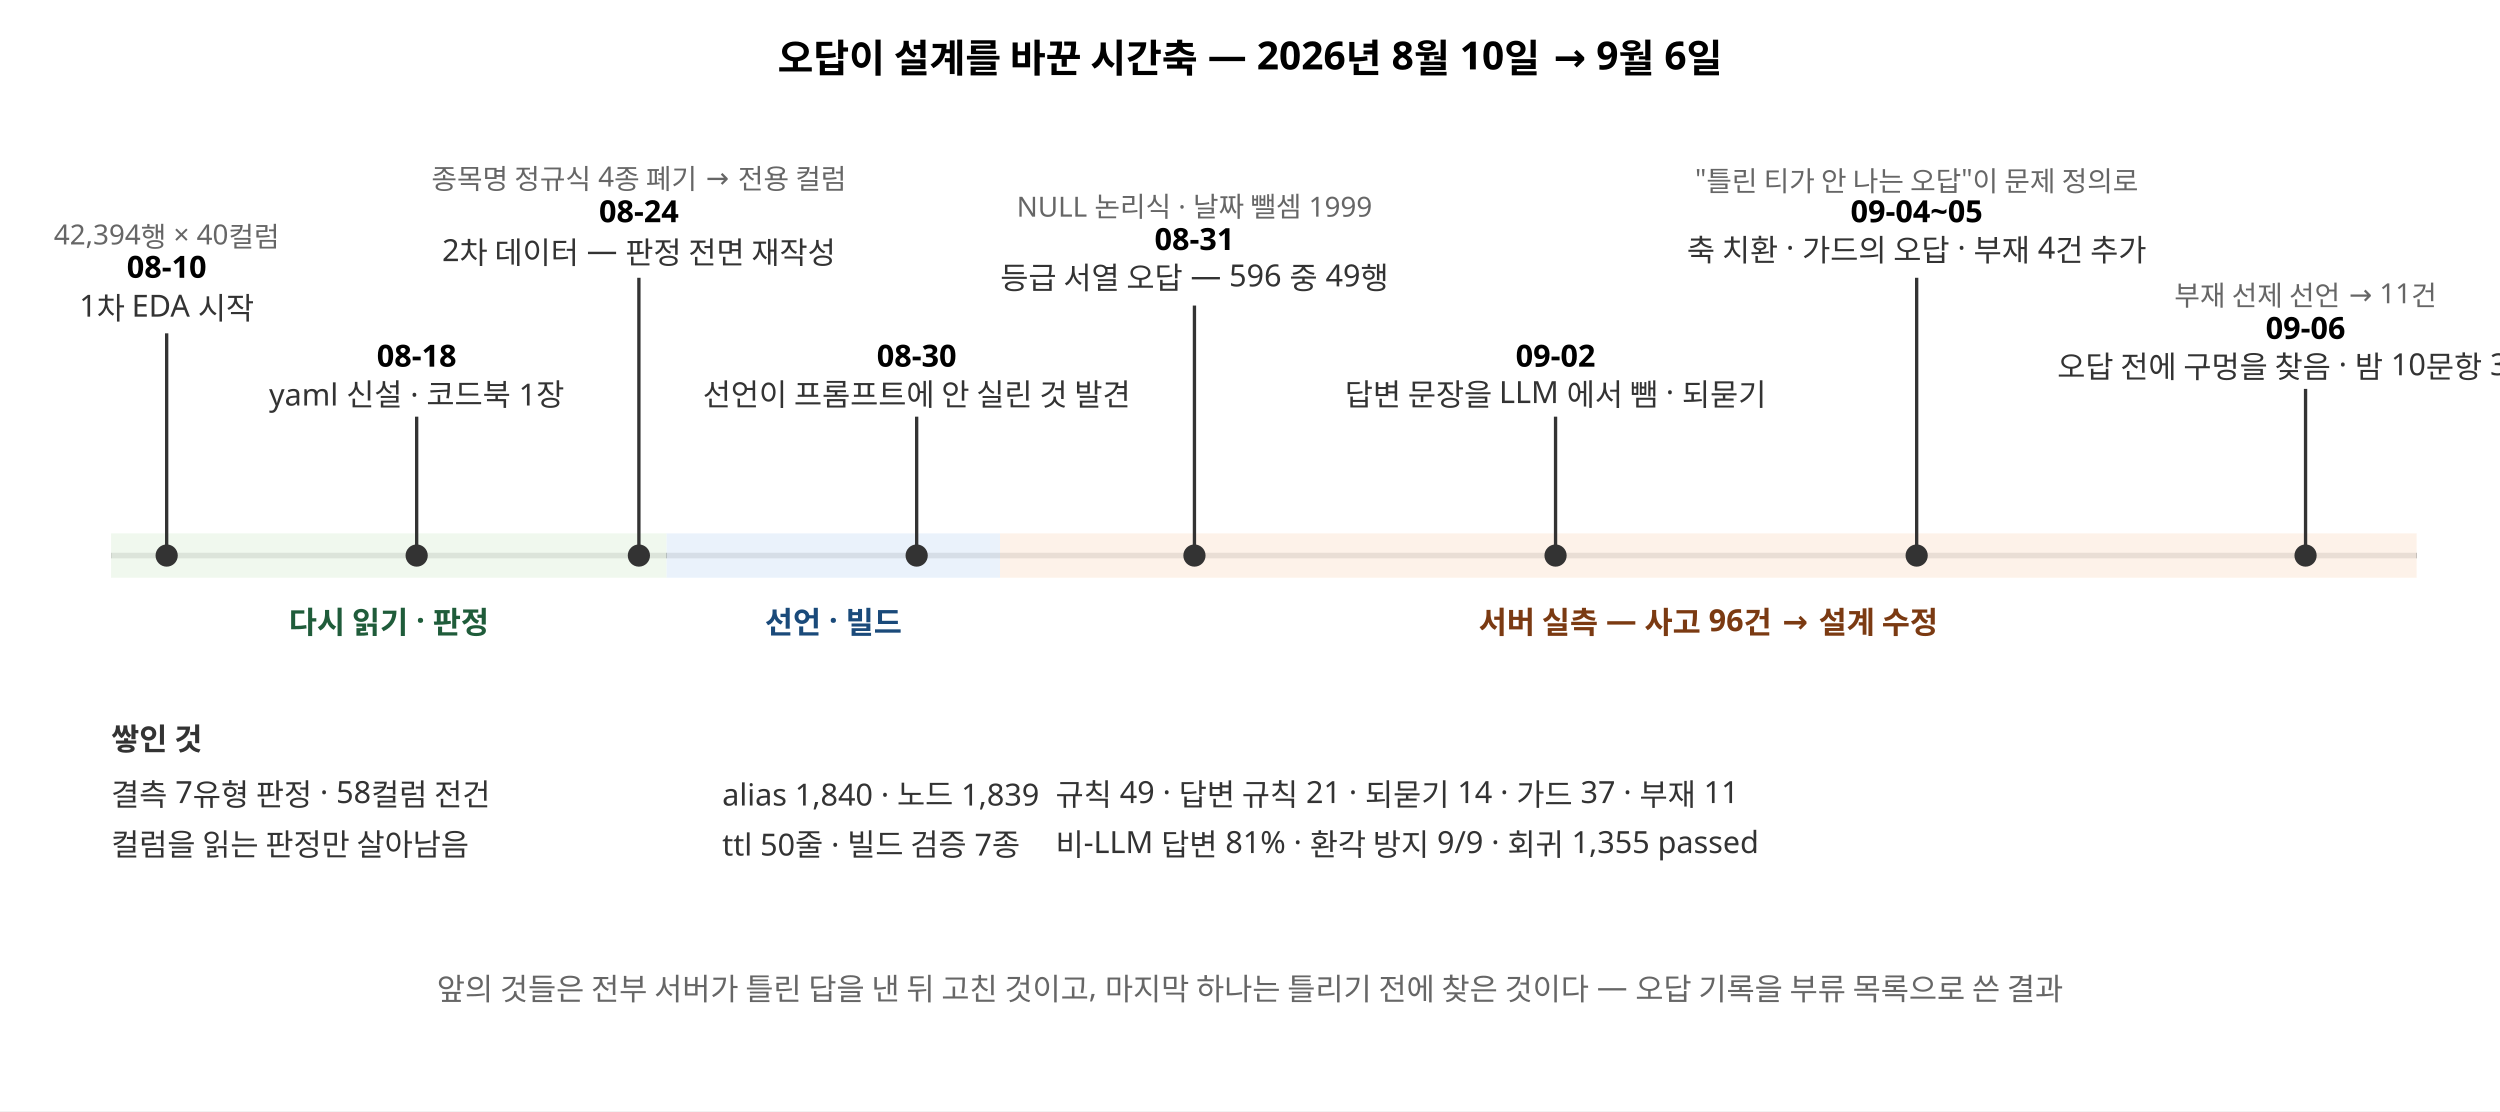
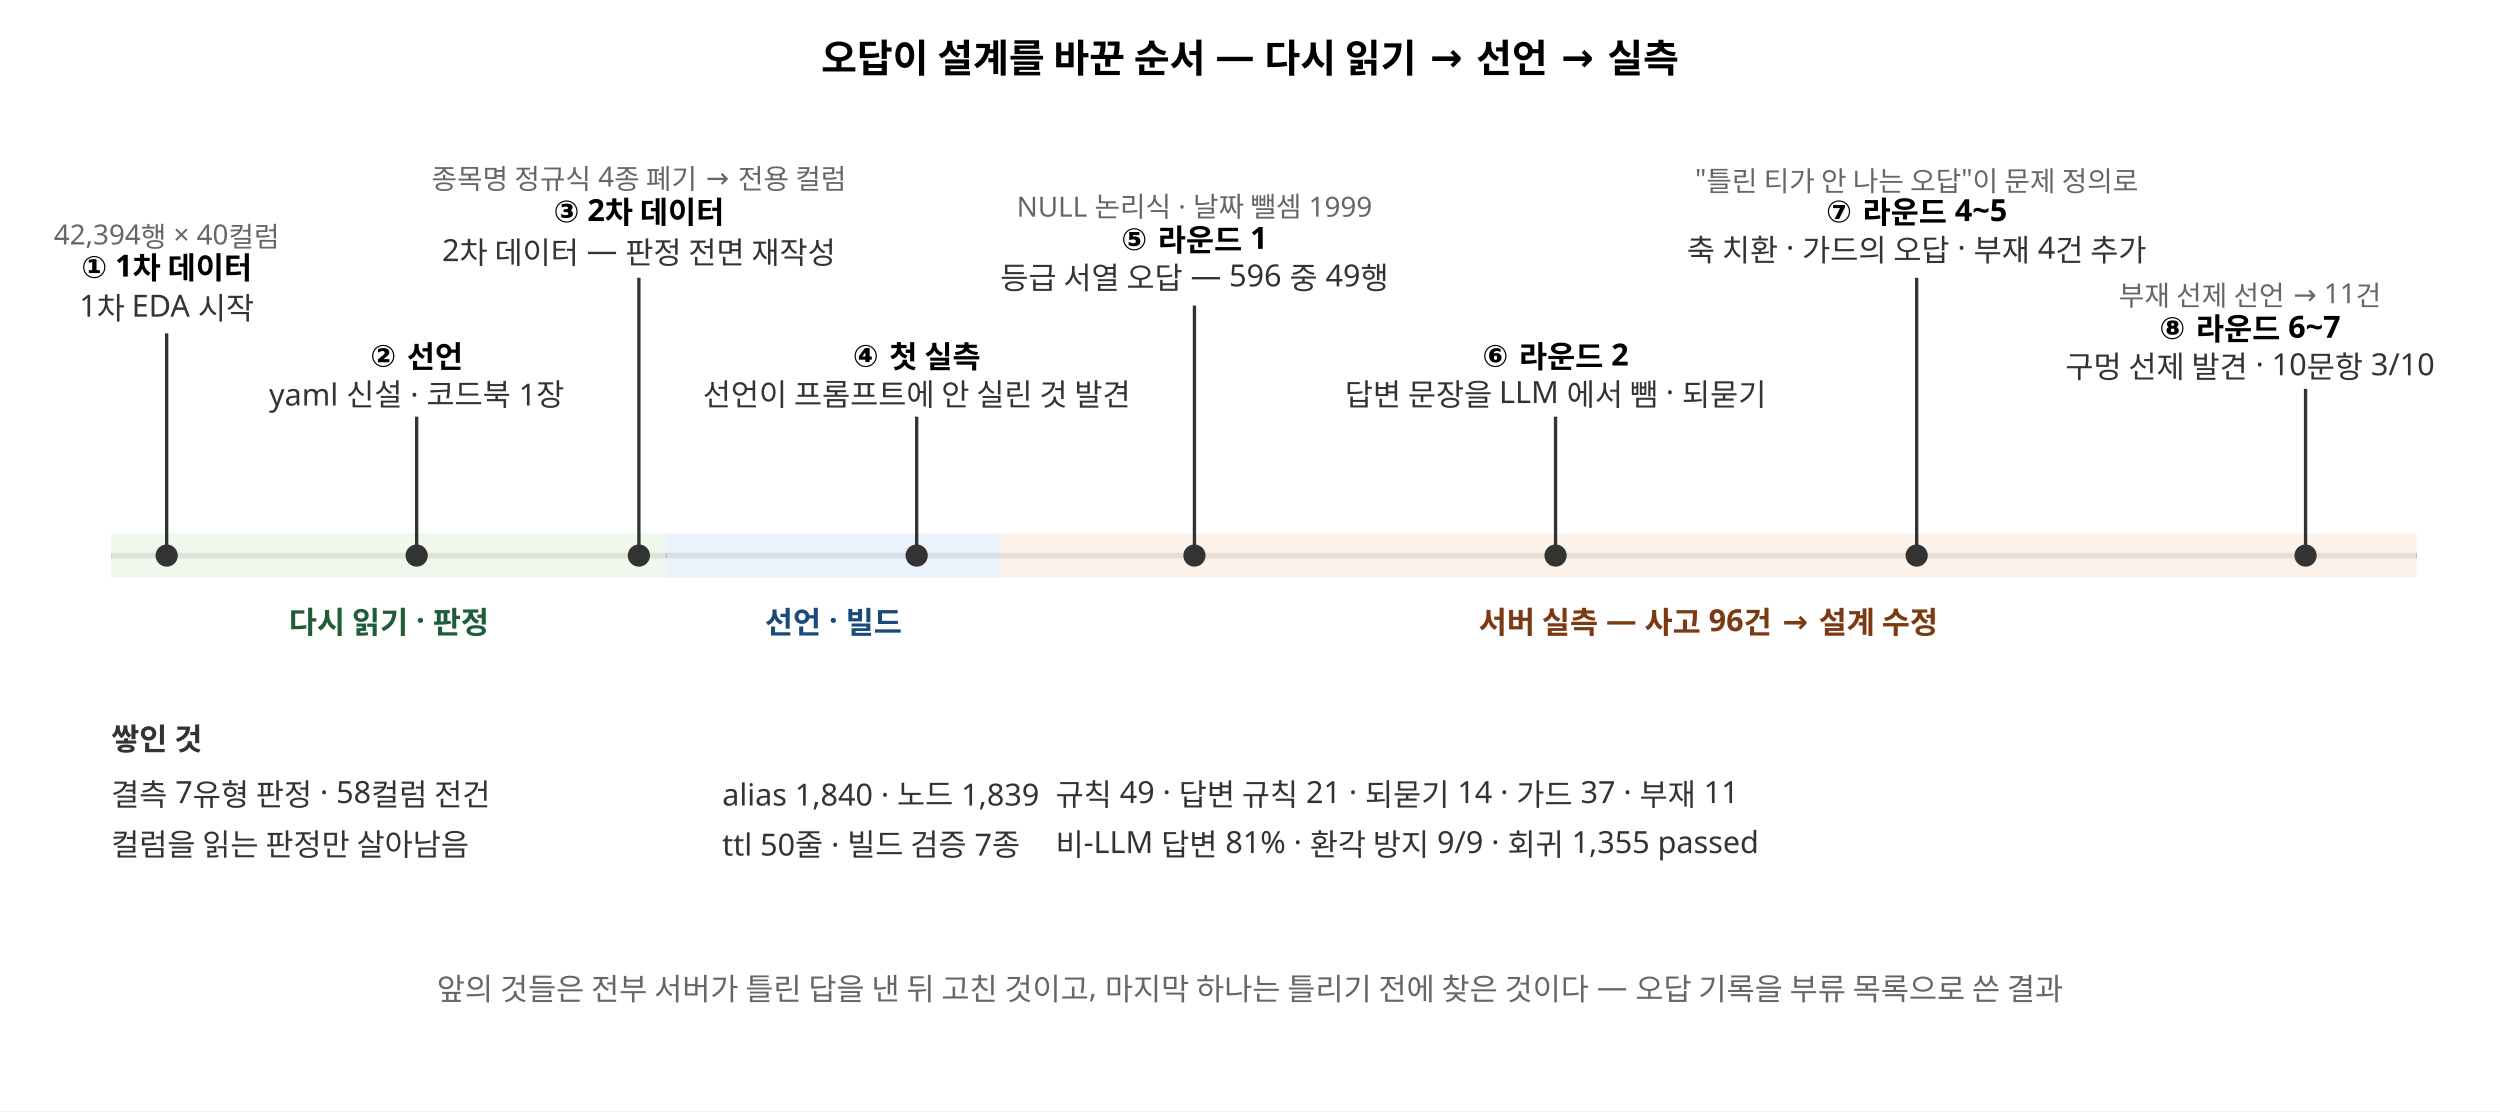
<svg xmlns="http://www.w3.org/2000/svg" width="900" height="400" viewBox="0 0 900 400" font-family="Malgun Gothic, Apple SD Gothic Neo, sans-serif" font-size="12">
  <rect width="900" height="400" fill="#fff" />
-   <text x="450" y="26" text-anchor="middle" font-weight="bold" font-size="14">오답이 설계를 바꾼 시간축 — 2026년 8월 10일 → 9월 6일</text>
+   <text x="450" y="26" text-anchor="middle" font-weight="bold" font-size="14">오답이 설계를 바꾼 순서 — 다시 읽기 → 선언 → 실측</text>
  <line x1="40" y1="200" x2="870" y2="200" stroke="#333" stroke-width="2" />
  <rect x="40" y="192" width="200" height="16" fill="#eef7ec" opacity="0.9" />
  <rect x="240" y="192" width="120" height="16" fill="#e8f1fb" opacity="0.9" />
  <rect x="360" y="192" width="510" height="16" fill="#fdf1e7" opacity="0.9" />
  <text x="140" y="228" text-anchor="middle" fill="#1f5c3a" font-size="11" font-weight="bold">다시 읽기 · 판정</text>
  <text x="300" y="228" text-anchor="middle" fill="#1a4a7a" font-size="11" font-weight="bold">선언 · 빌드</text>
  <text x="615" y="228" text-anchor="middle" fill="#7b3a12" font-size="11" font-weight="bold">서버 실측 — 사고 96건 → 설계 수정</text>
  <g stroke="#333" stroke-width="1.2">
    <line x1="60" y1="200" x2="60" y2="120" />
    <line x1="150" y1="200" x2="150" y2="150" />
    <line x1="230" y1="200" x2="230" y2="100" />
    <line x1="330" y1="200" x2="330" y2="150" />
    <line x1="430" y1="200" x2="430" y2="110" />
    <line x1="560" y1="200" x2="560" y2="150" />
    <line x1="690" y1="200" x2="690" y2="100" />
    <line x1="830" y1="200" x2="830" y2="140" />
  </g>
  <g fill="#333">
    <circle cx="60" cy="200" r="4" />
    <circle cx="150" cy="200" r="4" />
    <circle cx="230" cy="200" r="4" />
    <circle cx="330" cy="200" r="4" />
    <circle cx="430" cy="200" r="4" />
    <circle cx="560" cy="200" r="4" />
    <circle cx="690" cy="200" r="4" />
    <circle cx="830" cy="200" r="4" />
  </g>
  <g font-size="11">
-     <text x="60" y="100" text-anchor="middle" font-weight="bold">08-10</text>
+     <text x="60" y="100" text-anchor="middle" font-weight="bold">① 1차 데이터</text>
    <text x="60" y="114" text-anchor="middle" fill="#333">1차 EDA 시작</text>
    <text x="60" y="88" text-anchor="middle" fill="#666" font-size="10">42,394행 × 40컬럼</text>
-     <text x="150" y="132" text-anchor="middle" font-weight="bold">08-18</text>
+     <text x="150" y="132" text-anchor="middle" font-weight="bold">② 선언</text>
    <text x="150" y="146" text-anchor="middle" fill="#333">yaml 신설 · 코드북 1장</text>
-     <text x="230" y="80" text-anchor="middle" font-weight="bold">08-24</text>
+     <text x="230" y="80" text-anchor="middle" font-weight="bold">③ 2차 데이터</text>
    <text x="230" y="94" text-anchor="middle" fill="#333">2차 데이터 — 판정 전면 재작성</text>
    <text x="230" y="68" text-anchor="middle" fill="#666" font-size="10">종목명 정규식 4종 폐기 → 전용 컬럼</text>
-     <text x="330" y="132" text-anchor="middle" font-weight="bold">08-30</text>
+     <text x="330" y="132" text-anchor="middle" font-weight="bold">④ 첫 실측</text>
    <text x="330" y="146" text-anchor="middle" fill="#333">선언이 프롬프트에 안 실린 것 발견</text>
-     <text x="430" y="90" text-anchor="middle" font-weight="bold">08-31</text>
+     <text x="430" y="90" text-anchor="middle" font-weight="bold">⑤ 라운드 1</text>
    <text x="430" y="104" text-anchor="middle" fill="#333">등급 서열 오답 — 596 중 49행</text>
    <text x="430" y="78" text-anchor="middle" fill="#666" font-size="10">NULL 논리식 · 날짜 뺄셈 1999</text>
-     <text x="560" y="132" text-anchor="middle" font-weight="bold">09-02</text>
+     <text x="560" y="132" text-anchor="middle" font-weight="bold">⑥ 라운드 2</text>
    <text x="560" y="146" text-anchor="middle" fill="#333">답변 문장을 LLM 에서 뺌 · 되묻기</text>
-     <text x="690" y="80" text-anchor="middle" font-weight="bold">09-04~05</text>
+     <text x="690" y="80" text-anchor="middle" font-weight="bold">⑦ 라운드 4~5</text>
    <text x="690" y="94" text-anchor="middle" fill="#333">축 치환 · 가드의 오답 · 부재 4건 추가</text>
    <text x="690" y="68" text-anchor="middle" fill="#666" font-size="10">"틀린 티가 안 나는 오답"이 문제 정의로</text>
-     <text x="830" y="122" text-anchor="middle" font-weight="bold">09-06</text>
-     <text x="830" y="136" text-anchor="middle" fill="#333">오답 전에 구멍을 찾음 · 밤 10문항 3/10</text>
-     <text x="830" y="110" text-anchor="middle" fill="#666" font-size="10">부재 선제 선언 → 11건</text>
+     <text x="810" y="122" text-anchor="middle" font-weight="bold">⑧ 라운드 6~7</text>
+     <text x="810" y="136" text-anchor="middle" fill="#333">구멍 선제 발견 · 10문항 3/10</text>
+     <text x="810" y="110" text-anchor="middle" fill="#666" font-size="10">부재 선제 선언 → 11건</text>
  </g>
  <g font-size="11" fill="#333">
    <text x="40" y="270" font-weight="bold">쌓인 것</text>
    <text x="40" y="290">결측 7유형 판정 · 58컬럼 전건</text>
    <text x="40" y="308">컬럼을 읽는 판정만 살아남음</text>
    <text x="260" y="290">alias 1,840 · 노드 1,839</text>
    <text x="260" y="308">ttl 50줄 · 빌드 검증 7종</text>
    <text x="380" y="290">규칙 49 · 답변 규칙 21 · 되묻기 14 · 가드 37 · 부재 11</text>
    <text x="380" y="308">비-LLM 답변 81% · 환각 방지 9/9 · 회귀 1,355 passed</text>
  </g>
  <text x="450" y="360" text-anchor="middle" fill="#666" font-size="11">앞의 것들은 전부 서버가 틀린 답을 낸 뒤 고친 것이고, 마지막 하나는 틀리기 전에 찾은 것이다 — 오답 기록을 부류 목록으로 쓴 결과</text>
</svg>
